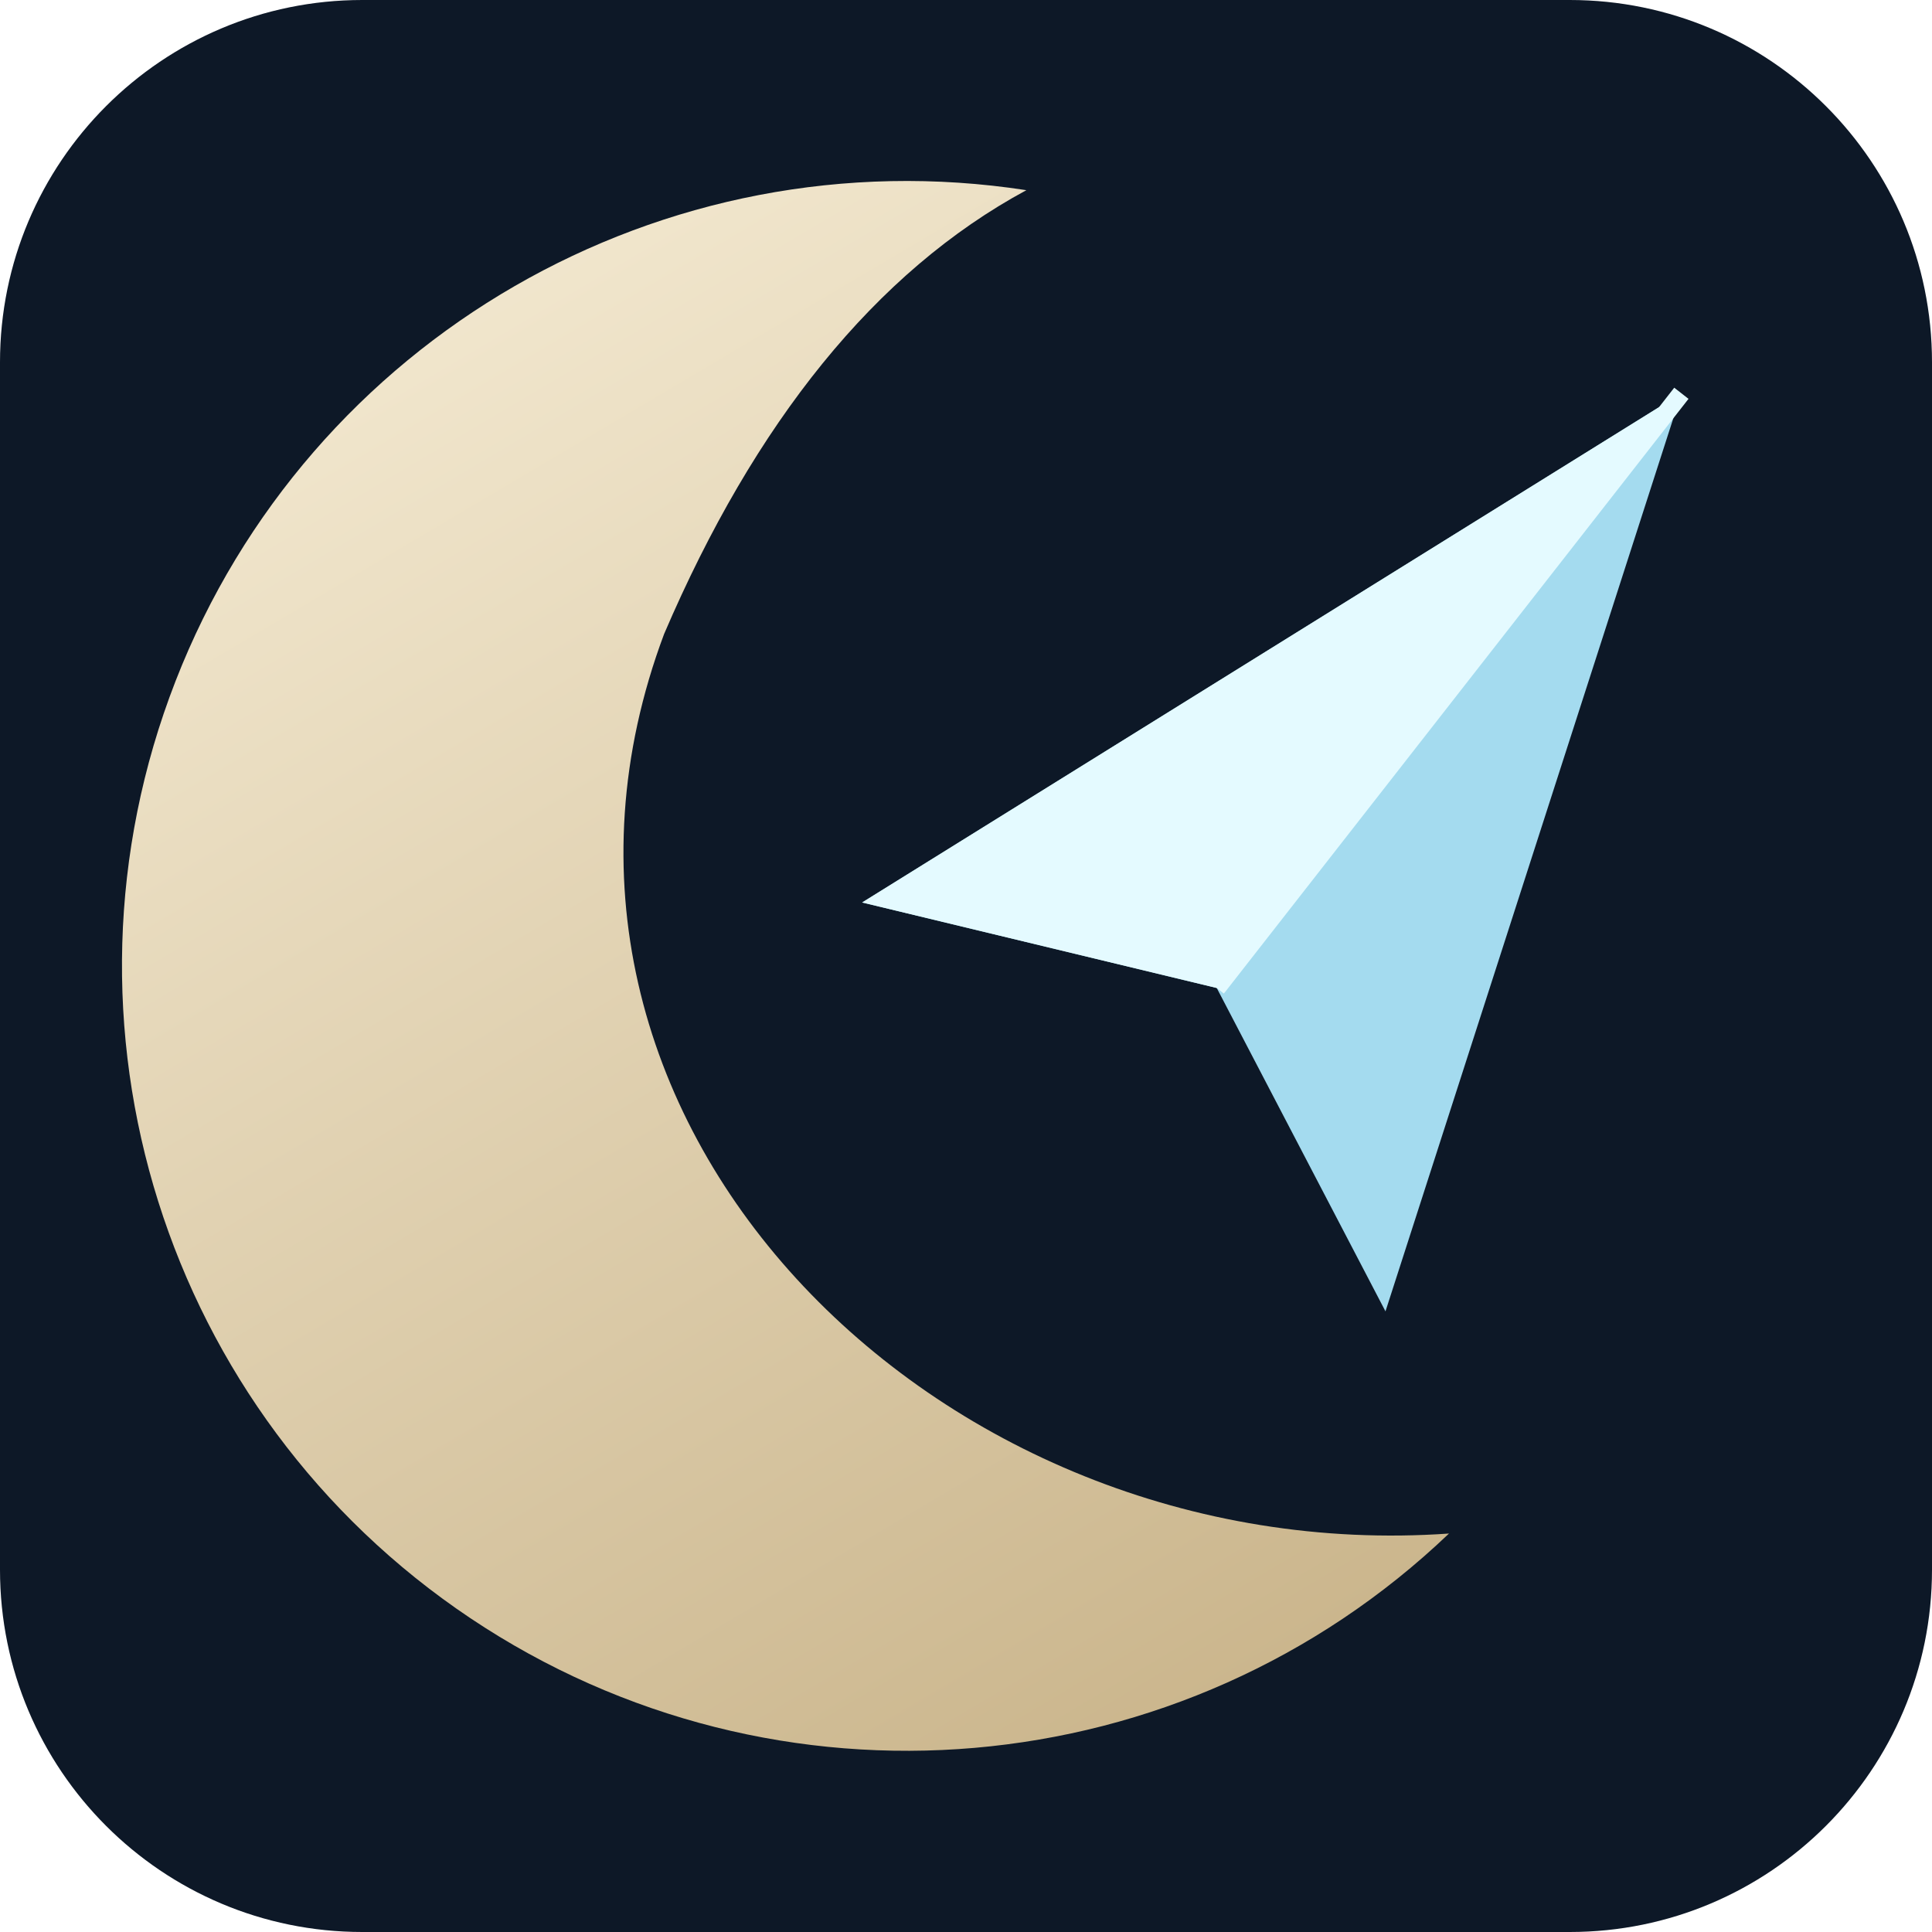
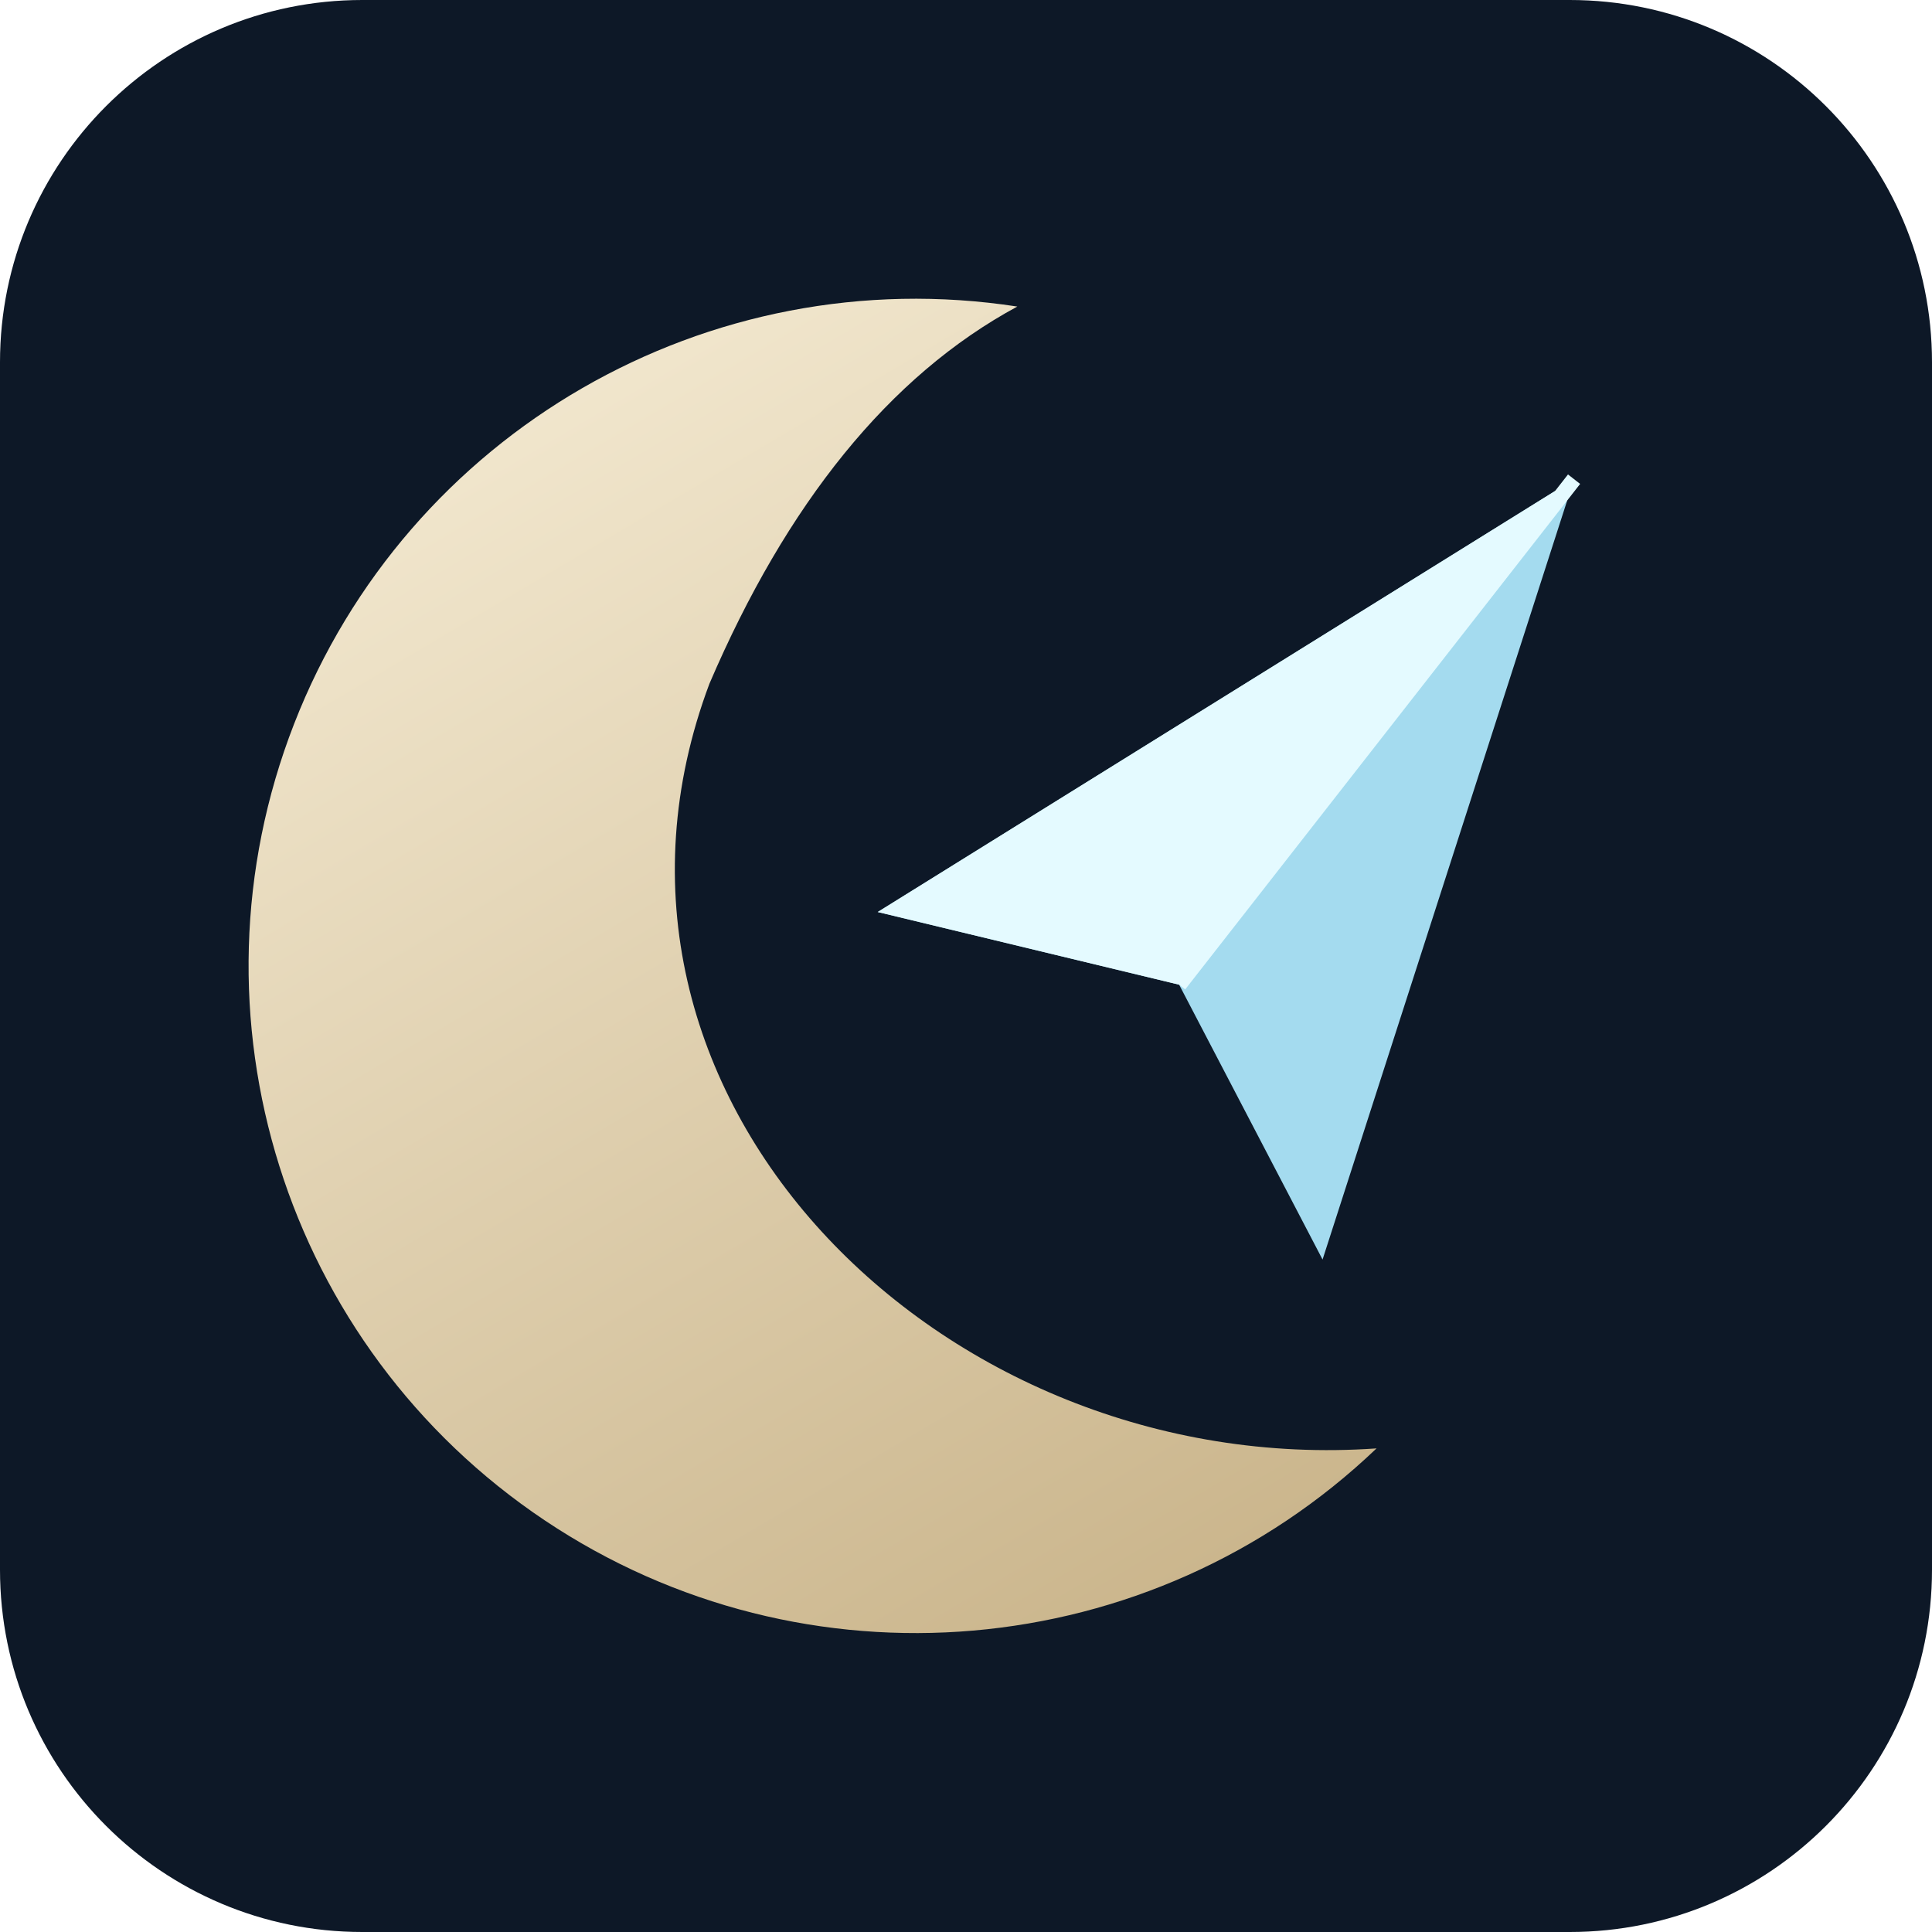
<svg xmlns="http://www.w3.org/2000/svg" width="64" height="64" viewBox="0 0 64 64">
  <rect width="64" height="64" rx="12" fill="#0d1827" />
-   <defs>
-     <linearGradient id="moon" x1="10" y1="8" x2="39" y2="57" gradientUnits="userSpaceOnUse">
-       <stop stop-color="#f4ead2" />
-       <stop offset="1" stop-color="#cbb68d" />
-     </linearGradient>
-   </defs>
-   <path d="M34 6.3A26 26 0 1 0 48 50.8C31 52 16 37 22 21C25 14 29 9 34 6.3Z" fill="url(#moon)" />
-   <g transform="rotate(38 44 28)">
-     <path d="M44 9 33 39 44 34 55 39Z" fill="#a4dbef" />
-     <path d="M44 9 44 34 33 39Z" fill="#e4faff" />
-     <path d="M44 9V34" stroke="#e4faff" stroke-width=".6" />
+   <g transform="translate(4.8 4.8) scale(.85)">
+     <defs>
+       <linearGradient id="moon" x1="10" y1="8" x2="39" y2="57" gradientUnits="userSpaceOnUse">
+         <stop stop-color="#f4ead2" />
+         <stop offset="1" stop-color="#cbb68d" />
+       </linearGradient>
+     </defs>
+     <path d="M34 6.3A26 26 0 1 0 48 50.8C31 52 16 37 22 21C25 14 29 9 34 6.3Z" fill="url(#moon)" />
+     <g transform="rotate(38 44 28)">
+       <path d="M44 9 33 39 44 34 55 39Z" fill="#a4dbef" />
+       <path d="M44 9 44 34 33 39Z" fill="#e4faff" />
+       <path d="M44 9V34" stroke="#e4faff" stroke-width=".6" />
+     </g>
  </g>
</svg>
